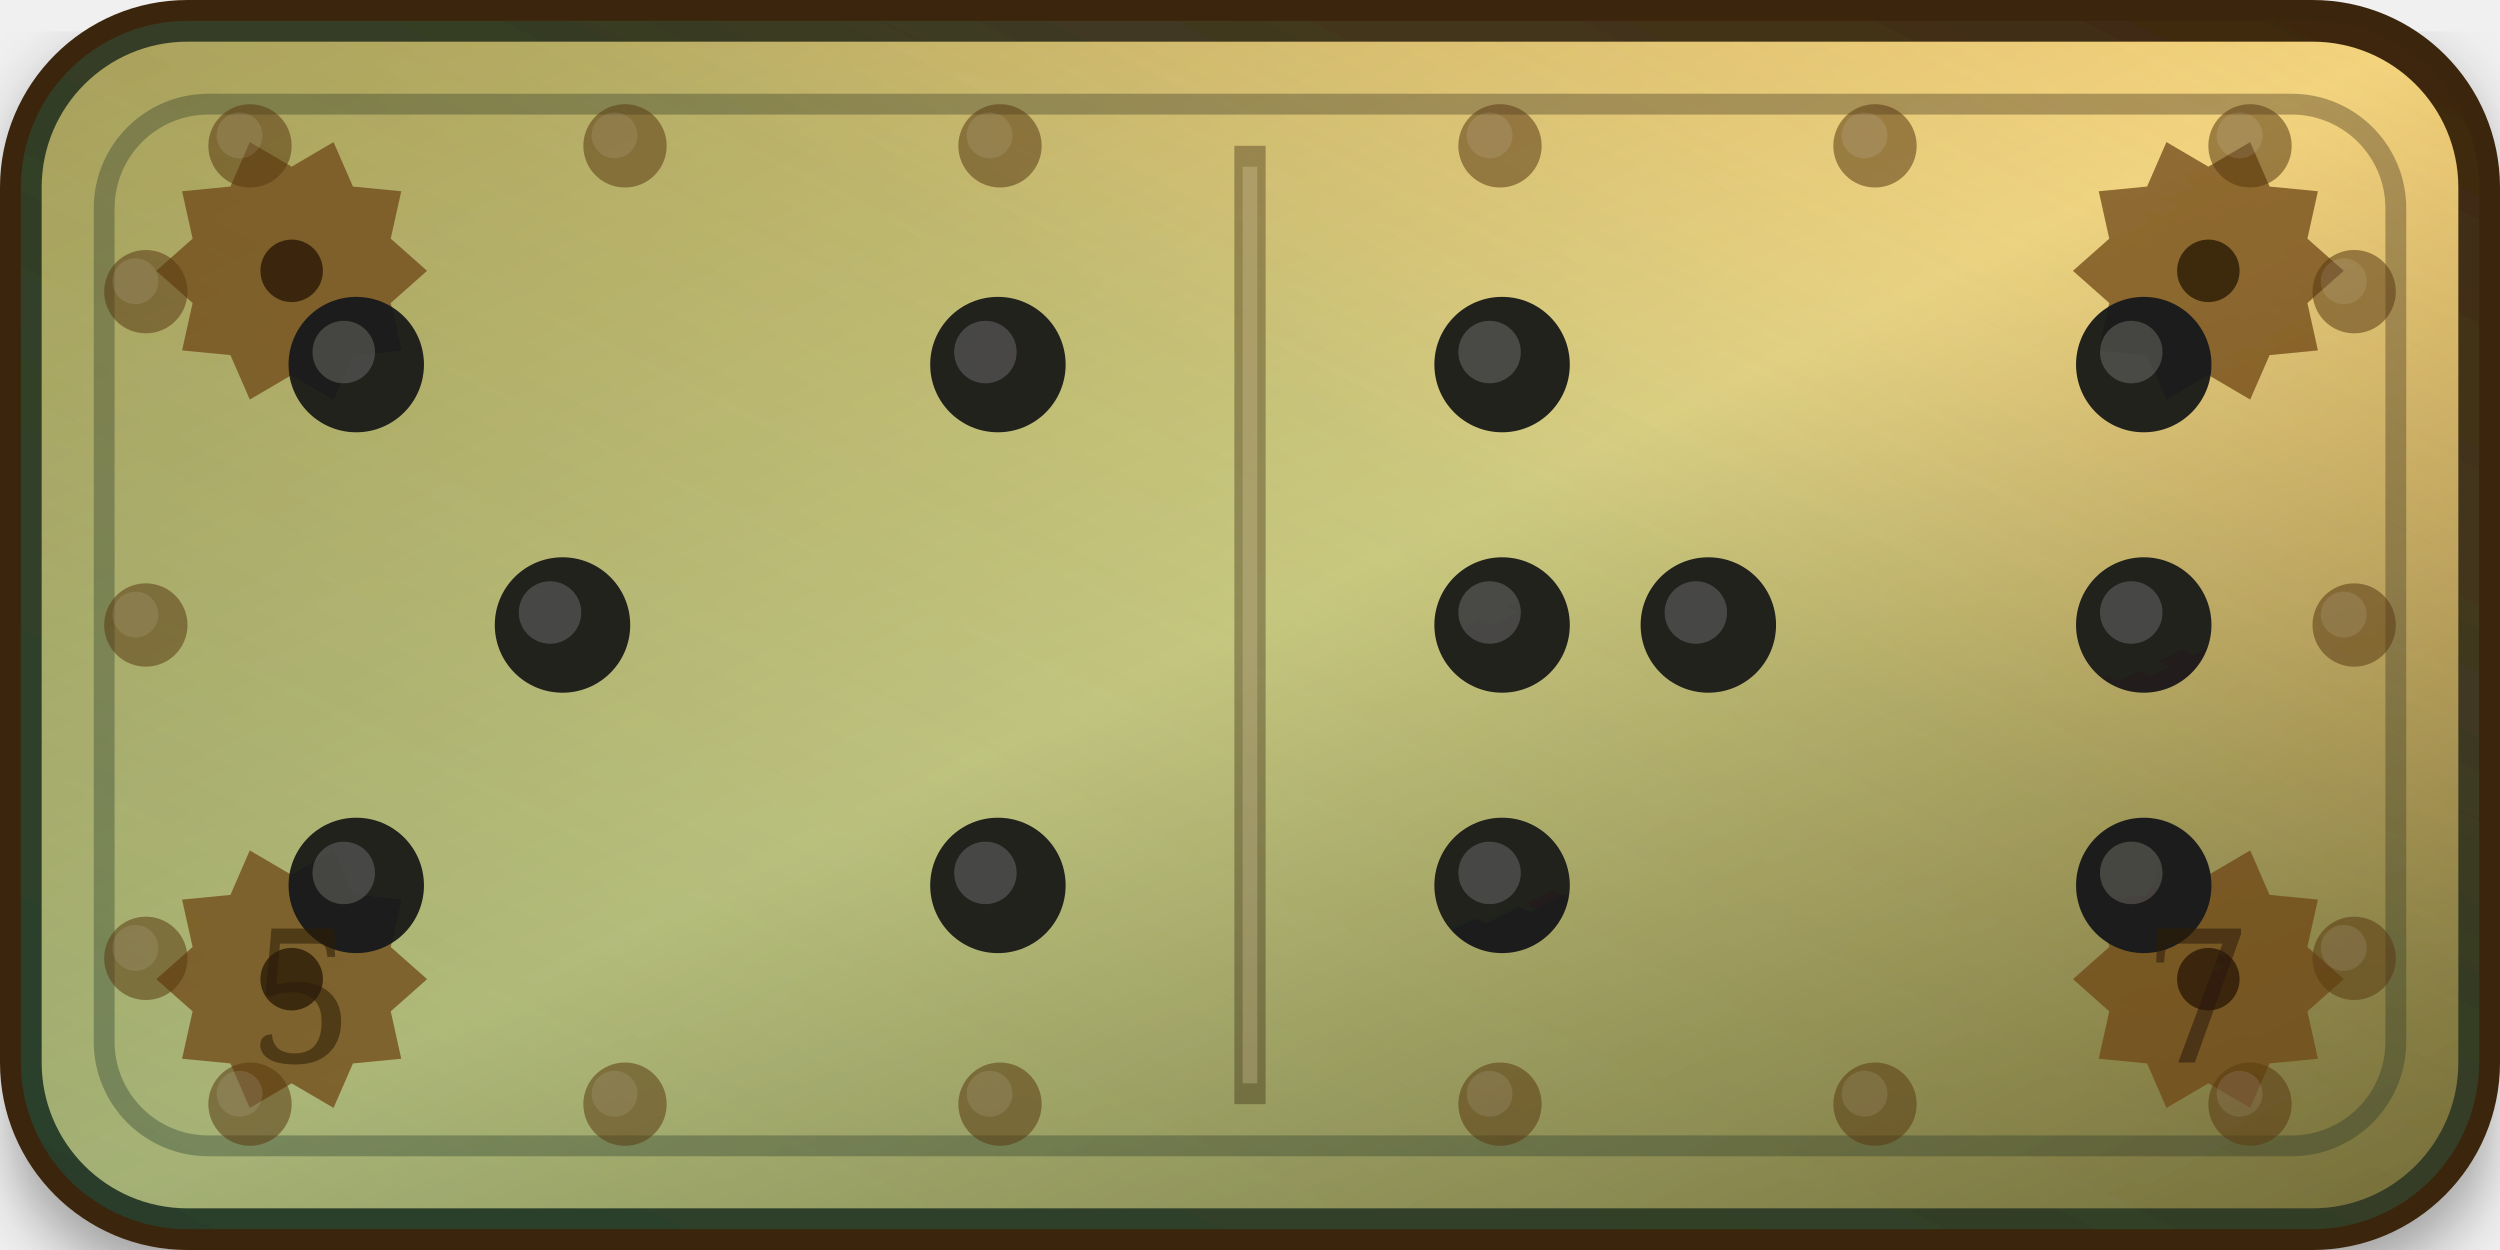
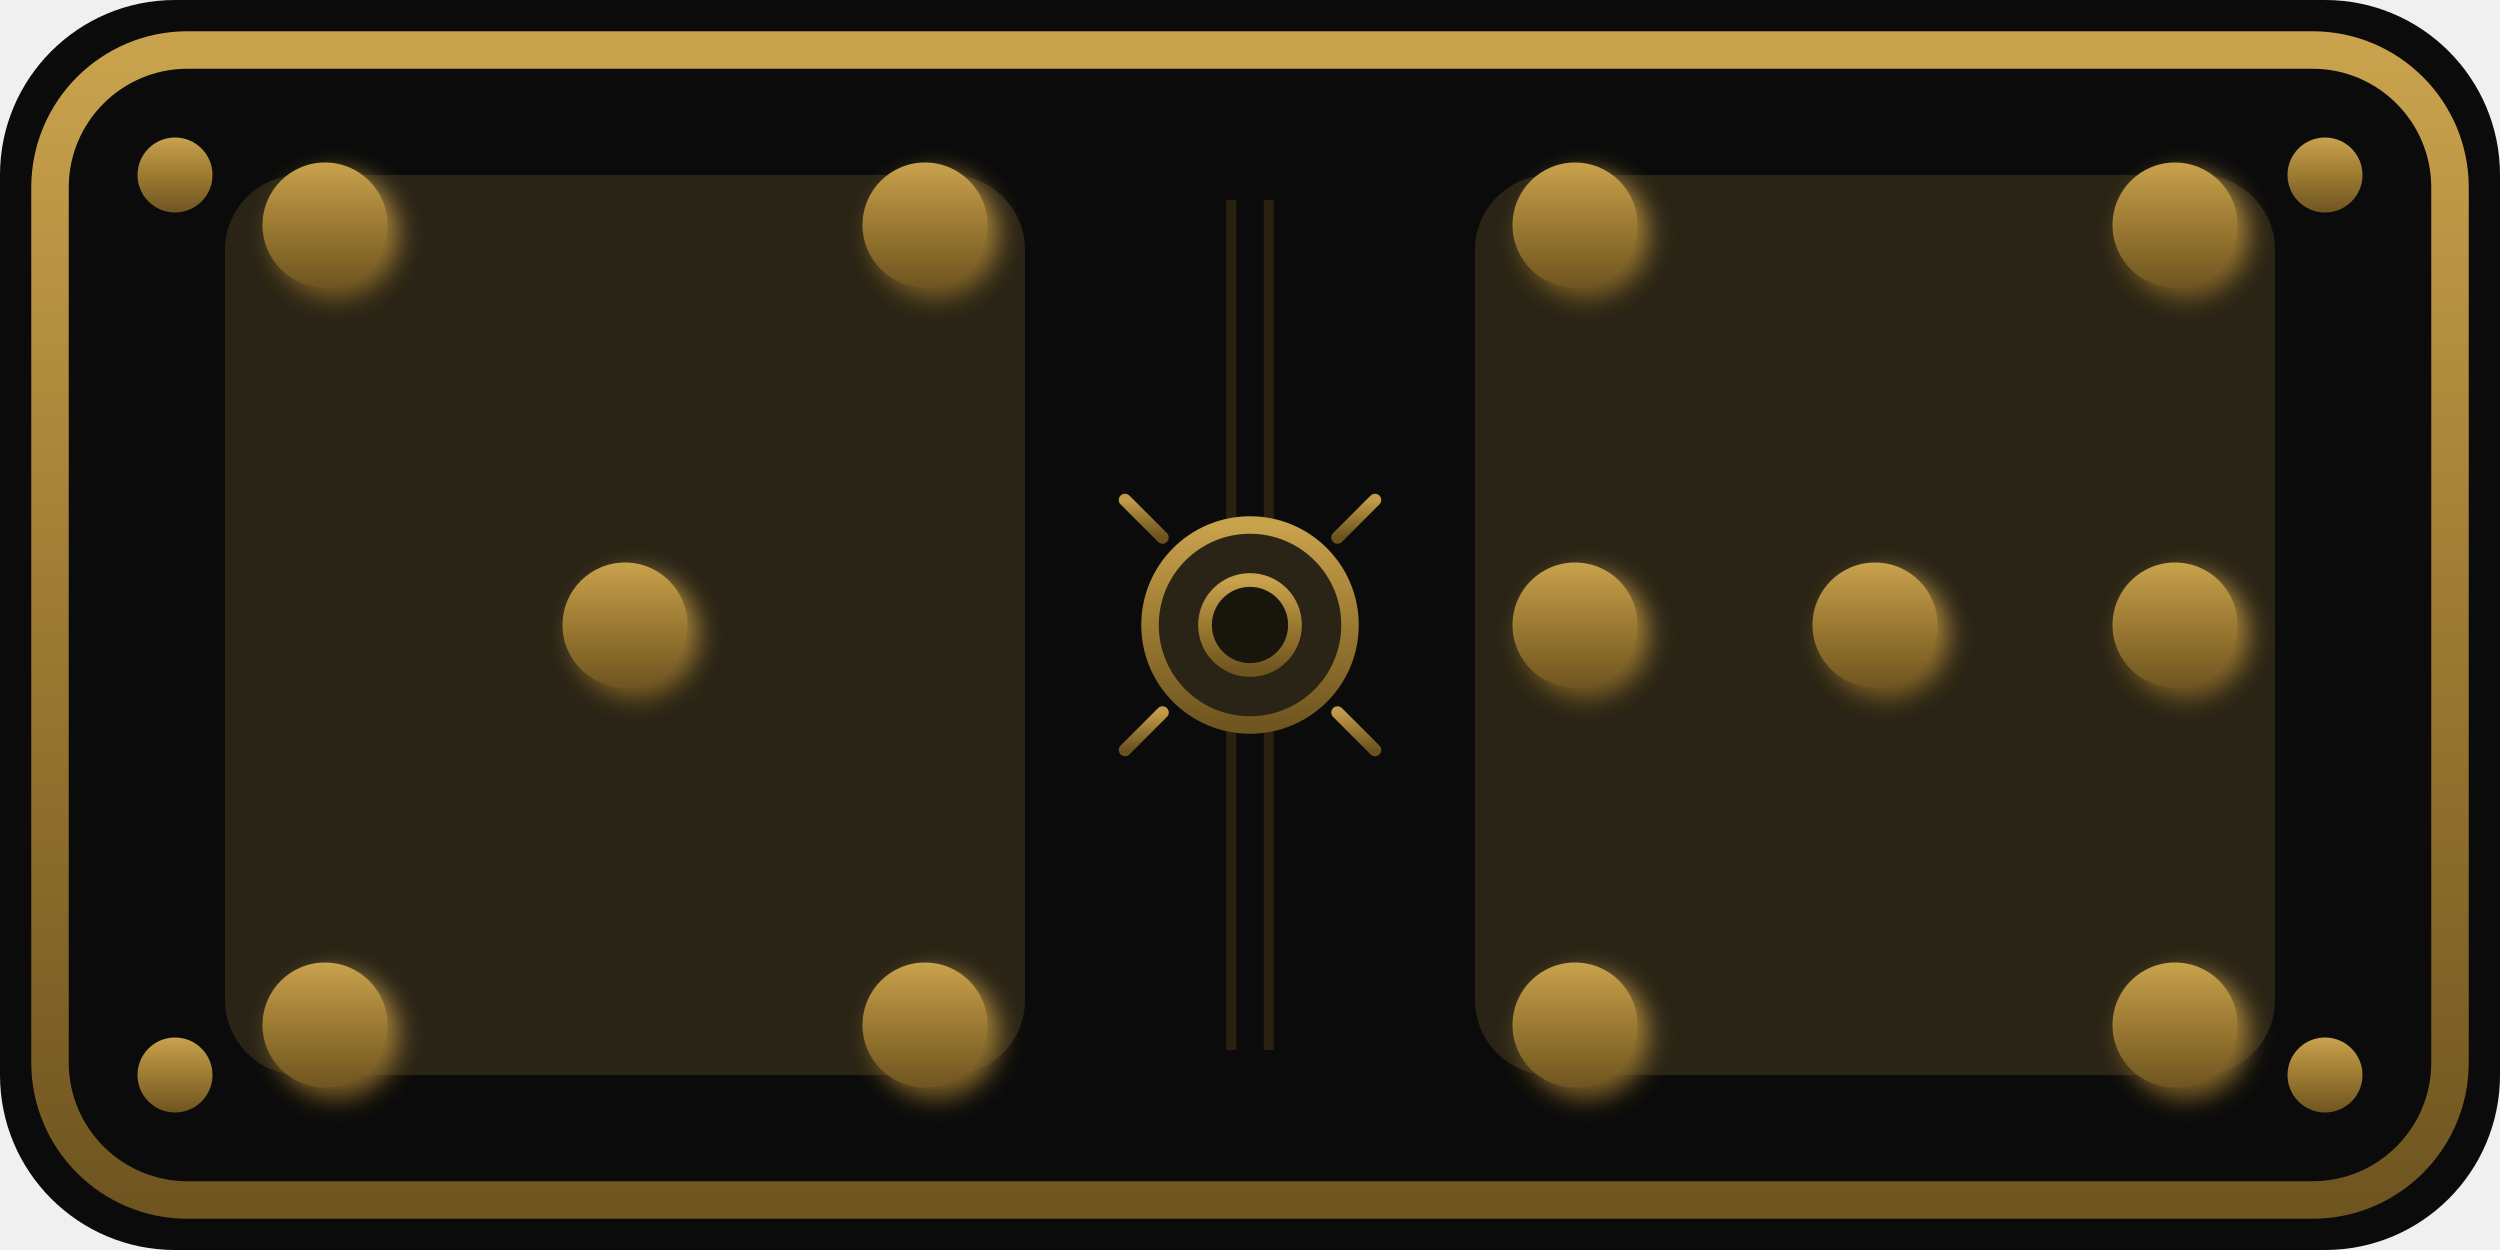
- <svg xmlns="http://www.w3.org/2000/svg" width="240" height="120" viewBox="0 0 240 120">
+ <svg xmlns="http://www.w3.org/2000/svg" width="200" height="100" viewBox="0 0 200 100">
  <defs>
-     <linearGradient id="brass" x1="0" y1="0" x2="1" y2="1">
-       <stop offset="0" stop-color="#cfa24c" />
-       <stop offset="0.5" stop-color="#f3d27a" />
-       <stop offset="1" stop-color="#8b5f1f" />
+     <linearGradient id="brassGrad" x1="0" y1="0" x2="0" y2="1">
+       <stop offset="0%" stop-color="#c9a24d" />
+       <stop offset="50%" stop-color="#9c7a32" />
+       <stop offset="100%" stop-color="#6f5520" />
    </linearGradient>
-     <linearGradient id="patina" x1="0" y1="1" x2="1" y2="0">
-       <stop offset="0" stop-color="#0b6e66" stop-opacity="0.35" />
-       <stop offset="0.6" stop-color="#1aa39a" stop-opacity="0.18" />
-       <stop offset="1" stop-color="#ffffff" stop-opacity="0" />
-     </linearGradient>
-     <filter id="softShadow" x="-20%" y="-20%" width="140%" height="140%">
-       <feDropShadow dx="0" dy="3" stdDeviation="3" flood-color="#000000" flood-opacity="0.35" />
-     </filter>
-     <filter id="innerBevel" x="-20%" y="-20%" width="140%" height="140%">
-       <feGaussianBlur in="SourceAlpha" stdDeviation="2" result="blur" />
-       <feOffset dx="0" dy="1" result="offset" />
-       <feComposite in="offset" in2="SourceAlpha" operator="arithmetic" k2="-1" k3="1" result="inner" />
-       <feColorMatrix in="inner" type="matrix" values="0 0 0 0 0                   0 0 0 0 0                   0 0 0 0 0                   0 0 0 0.55 0" result="innerAlpha" />
-       <feComposite in="innerAlpha" in2="SourceGraphic" operator="over" />
+     <filter id="pipEmboss" x="-60%" y="-60%" width="220%" height="220%">
+       <feOffset dx="0.9" dy="0.9" result="off" />
+       <feGaussianBlur in="off" stdDeviation="1.0" result="blur" />
+       <feMerge>
+         <feMergeNode in="blur" />
+         <feMergeNode in="SourceGraphic" />
+       </feMerge>
    </filter>
  </defs>
-   <g filter="url(#softShadow)">
-     <rect x="2" y="2" width="236" height="116" rx="16" ry="16" fill="url(#brass)" stroke="#3b250a" stroke-width="4" />
-     <rect x="10" y="10" width="220" height="100" rx="10" ry="10" fill="none" stroke="#2a1a08" stroke-width="2" opacity="0.35" />
-     <rect x="2" y="2" width="236" height="116" rx="16" ry="16" fill="url(#patina)" />
-     <line x1="120.0" y1="14" x2="120.0" y2="106" stroke="#2a1a08" stroke-width="3" opacity="0.35" />
-     <line x1="120.0" y1="16" x2="120.0" y2="104" stroke="#f7e4b2" stroke-width="1.4" opacity="0.25" />
-     <path d="M 41.00,26.00 L 37.51,29.09 L 38.52,33.64 L 33.88,34.09 L 32.02,38.36 L 28.00,36.00 L 23.98,38.36 L 22.12,34.09 L 17.48,33.64 L 18.49,29.09 L 15.00,26.00 L 18.49,22.91 L 17.48,18.36 L 22.12,17.91 L 23.98,13.64 L 28.00,16.00 L 32.02,13.64 L 33.88,17.91 L 38.52,18.36 L 37.51,22.91 Z" fill="#6f4716" opacity="0.75" />
-     <circle cx="28" cy="26" r="3" fill="#2a1a08" opacity="0.8" />
-     <path d="M 225.00,26.00 L 221.51,29.09 L 222.52,33.64 L 217.88,34.09 L 216.02,38.36 L 212.00,36.00 L 207.98,38.36 L 206.12,34.09 L 201.48,33.64 L 202.49,29.09 L 199.00,26.00 L 202.49,22.91 L 201.48,18.36 L 206.12,17.91 L 207.98,13.64 L 212.00,16.00 L 216.02,13.64 L 217.88,17.91 L 222.52,18.36 L 221.51,22.91 Z" fill="#6f4716" opacity="0.75" />
-     <circle cx="212" cy="26" r="3" fill="#2a1a08" opacity="0.8" />
-     <path d="M 41.00,94.00 L 37.51,97.09 L 38.52,101.64 L 33.88,102.09 L 32.02,106.36 L 28.00,104.00 L 23.98,106.36 L 22.12,102.09 L 17.48,101.64 L 18.49,97.09 L 15.00,94.00 L 18.49,90.91 L 17.48,86.36 L 22.12,85.91 L 23.98,81.64 L 28.00,84.00 L 32.02,81.64 L 33.88,85.91 L 38.52,86.36 L 37.51,90.91 Z" fill="#6f4716" opacity="0.75" />
-     <circle cx="28" cy="94" r="3" fill="#2a1a08" opacity="0.8" />
-     <path d="M 225.00,94.00 L 221.51,97.09 L 222.52,101.64 L 217.88,102.09 L 216.02,106.36 L 212.00,104.00 L 207.98,106.36 L 206.12,102.09 L 201.48,101.64 L 202.49,97.09 L 199.00,94.00 L 202.49,90.91 L 201.48,86.36 L 206.12,85.91 L 207.98,81.64 L 212.00,84.00 L 216.02,81.64 L 217.88,85.91 L 222.52,86.36 L 221.51,90.91 Z" fill="#6f4716" opacity="0.75" />
-     <circle cx="212" cy="94" r="3" fill="#2a1a08" opacity="0.8" />
-     <circle cx="24" cy="14" r="4" fill="#5a3a12" opacity="0.55" />
-     <circle cx="23" cy="13" r="2.2" fill="#fff" opacity="0.10" />
-     <circle cx="24" cy="106" r="4" fill="#5a3a12" opacity="0.55" />
-     <circle cx="23" cy="105" r="2.2" fill="#fff" opacity="0.10" />
-     <circle cx="60" cy="14" r="4" fill="#5a3a12" opacity="0.55" />
-     <circle cx="59" cy="13" r="2.2" fill="#fff" opacity="0.10" />
-     <circle cx="60" cy="106" r="4" fill="#5a3a12" opacity="0.55" />
-     <circle cx="59" cy="105" r="2.2" fill="#fff" opacity="0.10" />
-     <circle cx="96" cy="14" r="4" fill="#5a3a12" opacity="0.55" />
-     <circle cx="95" cy="13" r="2.2" fill="#fff" opacity="0.10" />
-     <circle cx="96" cy="106" r="4" fill="#5a3a12" opacity="0.55" />
-     <circle cx="95" cy="105" r="2.2" fill="#fff" opacity="0.10" />
-     <circle cx="144" cy="14" r="4" fill="#5a3a12" opacity="0.55" />
-     <circle cx="143" cy="13" r="2.2" fill="#fff" opacity="0.10" />
-     <circle cx="144" cy="106" r="4" fill="#5a3a12" opacity="0.55" />
-     <circle cx="143" cy="105" r="2.2" fill="#fff" opacity="0.10" />
-     <circle cx="180" cy="14" r="4" fill="#5a3a12" opacity="0.55" />
-     <circle cx="179" cy="13" r="2.2" fill="#fff" opacity="0.10" />
-     <circle cx="180" cy="106" r="4" fill="#5a3a12" opacity="0.55" />
-     <circle cx="179" cy="105" r="2.2" fill="#fff" opacity="0.10" />
-     <circle cx="216" cy="14" r="4" fill="#5a3a12" opacity="0.55" />
-     <circle cx="215" cy="13" r="2.2" fill="#fff" opacity="0.10" />
-     <circle cx="216" cy="106" r="4" fill="#5a3a12" opacity="0.55" />
-     <circle cx="215" cy="105" r="2.2" fill="#fff" opacity="0.10" />
-     <circle cx="14" cy="28" r="4" fill="#5a3a12" opacity="0.55" />
-     <circle cx="13" cy="27" r="2.2" fill="#fff" opacity="0.10" />
-     <circle cx="226" cy="28" r="4" fill="#5a3a12" opacity="0.55" />
-     <circle cx="225" cy="27" r="2.2" fill="#fff" opacity="0.10" />
-     <circle cx="14" cy="60" r="4" fill="#5a3a12" opacity="0.55" />
-     <circle cx="13" cy="59" r="2.2" fill="#fff" opacity="0.10" />
-     <circle cx="226" cy="60" r="4" fill="#5a3a12" opacity="0.55" />
-     <circle cx="225" cy="59" r="2.2" fill="#fff" opacity="0.10" />
-     <circle cx="14" cy="92" r="4" fill="#5a3a12" opacity="0.55" />
-     <circle cx="13" cy="91" r="2.2" fill="#fff" opacity="0.10" />
-     <circle cx="226" cy="92" r="4" fill="#5a3a12" opacity="0.55" />
-     <circle cx="225" cy="91" r="2.2" fill="#fff" opacity="0.10" />
-     <g opacity="0.96">
-       <circle cx="34.20" cy="35.00" r="6.5" fill="#1a1a1a" />
-       <circle cx="33.00" cy="33.80" r="3.0" fill="#ffffff" opacity="0.18" />
-       <circle cx="95.80" cy="35.00" r="6.5" fill="#1a1a1a" />
-       <circle cx="94.60" cy="33.80" r="3.0" fill="#ffffff" opacity="0.18" />
-       <circle cx="54.00" cy="60.00" r="6.5" fill="#1a1a1a" />
-       <circle cx="52.80" cy="58.80" r="3.0" fill="#ffffff" opacity="0.18" />
-       <circle cx="34.20" cy="85.00" r="6.5" fill="#1a1a1a" />
-       <circle cx="33.00" cy="83.80" r="3.0" fill="#ffffff" opacity="0.18" />
-       <circle cx="95.80" cy="85.00" r="6.5" fill="#1a1a1a" />
-       <circle cx="94.60" cy="83.80" r="3.0" fill="#ffffff" opacity="0.18" />
-       <circle cx="144.20" cy="35.00" r="6.5" fill="#1a1a1a" />
-       <circle cx="143.00" cy="33.80" r="3.0" fill="#ffffff" opacity="0.18" />
-       <circle cx="205.80" cy="35.00" r="6.5" fill="#1a1a1a" />
-       <circle cx="204.60" cy="33.80" r="3.0" fill="#ffffff" opacity="0.18" />
-       <circle cx="144.20" cy="60.00" r="6.5" fill="#1a1a1a" />
-       <circle cx="143.00" cy="58.80" r="3.0" fill="#ffffff" opacity="0.18" />
-       <circle cx="164.00" cy="60.00" r="6.5" fill="#1a1a1a" />
-       <circle cx="162.80" cy="58.80" r="3.0" fill="#ffffff" opacity="0.18" />
-       <circle cx="205.80" cy="60.00" r="6.5" fill="#1a1a1a" />
-       <circle cx="204.60" cy="58.80" r="3.0" fill="#ffffff" opacity="0.18" />
-       <circle cx="144.20" cy="85.00" r="6.5" fill="#1a1a1a" />
-       <circle cx="143.00" cy="83.80" r="3.0" fill="#ffffff" opacity="0.18" />
-       <circle cx="205.80" cy="85.00" r="6.5" fill="#1a1a1a" />
-       <circle cx="204.60" cy="83.80" r="3.0" fill="#ffffff" opacity="0.18" />
-     </g>
-     <text x="24" y="102" font-family="serif" font-size="18" fill="#2a1a08" opacity="0.55">5</text>
-     <text x="216" y="102" text-anchor="end" font-family="serif" font-size="18" fill="#2a1a08" opacity="0.55">7</text>
+   <rect width="200" height="100" rx="14" fill="#0b0b0b" />
+   <rect x="4" y="4" width="192" height="92" rx="11" fill="none" stroke="url(#brassGrad)" stroke-width="3" />
+   <rect x="18" y="14" width="64" height="72" rx="6" fill="#2a2416" />
+   <rect x="118" y="14" width="64" height="72" rx="6" fill="#2a2416" />
+   <line x1="100" y1="14" x2="100" y2="86" stroke="url(#brassGrad)" stroke-width="1.2" opacity="0.9" />
+   <line x1="98.5" y1="16" x2="98.5" y2="84" stroke="#3b2d12" stroke-width="0.8" opacity="0.65" />
+   <line x1="101.5" y1="16" x2="101.5" y2="84" stroke="#3b2d12" stroke-width="0.8" opacity="0.65" />
+   <circle cx="100" cy="50" r="8" fill="#2a2416" stroke="url(#brassGrad)" stroke-width="1.4" />
+   <circle cx="100" cy="50" r="3.6" fill="#18150d" stroke="url(#brassGrad)" stroke-width="1.1" />
+   <g stroke="url(#brassGrad)" stroke-width="1" stroke-linecap="round" opacity="0.95">
+     <line x1="100" y1="40" x2="100" y2="36" />
+     <line x1="100" y1="60" x2="100" y2="64" />
+     <line x1="90" y1="50" x2="86" y2="50" />
+     <line x1="110" y1="50" x2="114" y2="50" />
+     <line x1="93" y1="43" x2="90" y2="40" />
+     <line x1="107" y1="43" x2="110" y2="40" />
+     <line x1="93" y1="57" x2="90" y2="60" />
+     <line x1="107" y1="57" x2="110" y2="60" />
+   </g>
+   <line x1="94" y1="30" x2="106" y2="30" stroke="url(#brassGrad)" stroke-width="0.9" opacity="0.7" />
+   <line x1="94" y1="70" x2="106" y2="70" stroke="url(#brassGrad)" stroke-width="0.9" opacity="0.7" />
+   <circle cx="26" cy="18" r="5.0" fill="url(#brassGrad)" filter="url(#pipEmboss)" />
+   <circle cx="74" cy="18" r="5.0" fill="url(#brassGrad)" filter="url(#pipEmboss)" />
+   <circle cx="50" cy="50" r="5.0" fill="url(#brassGrad)" filter="url(#pipEmboss)" />
+   <circle cx="26" cy="82" r="5.0" fill="url(#brassGrad)" filter="url(#pipEmboss)" />
+   <circle cx="74" cy="82" r="5.0" fill="url(#brassGrad)" filter="url(#pipEmboss)" />
+   <circle cx="126" cy="18" r="5.0" fill="url(#brassGrad)" filter="url(#pipEmboss)" />
+   <circle cx="174" cy="18" r="5.0" fill="url(#brassGrad)" filter="url(#pipEmboss)" />
+   <circle cx="126" cy="50" r="5.0" fill="url(#brassGrad)" filter="url(#pipEmboss)" />
+   <circle cx="174" cy="50" r="5.0" fill="url(#brassGrad)" filter="url(#pipEmboss)" />
+   <circle cx="126" cy="82" r="5.0" fill="url(#brassGrad)" filter="url(#pipEmboss)" />
+   <circle cx="174" cy="82" r="5.0" fill="url(#brassGrad)" filter="url(#pipEmboss)" />
+   <circle cx="150" cy="50" r="5.0" fill="url(#brassGrad)" filter="url(#pipEmboss)" />
+   <g fill="url(#brassGrad)">
+     <circle cx="14" cy="14" r="3" />
+     <circle cx="186" cy="14" r="3" />
+     <circle cx="14" cy="86" r="3" />
+     <circle cx="186" cy="86" r="3" />
  </g>
</svg>
